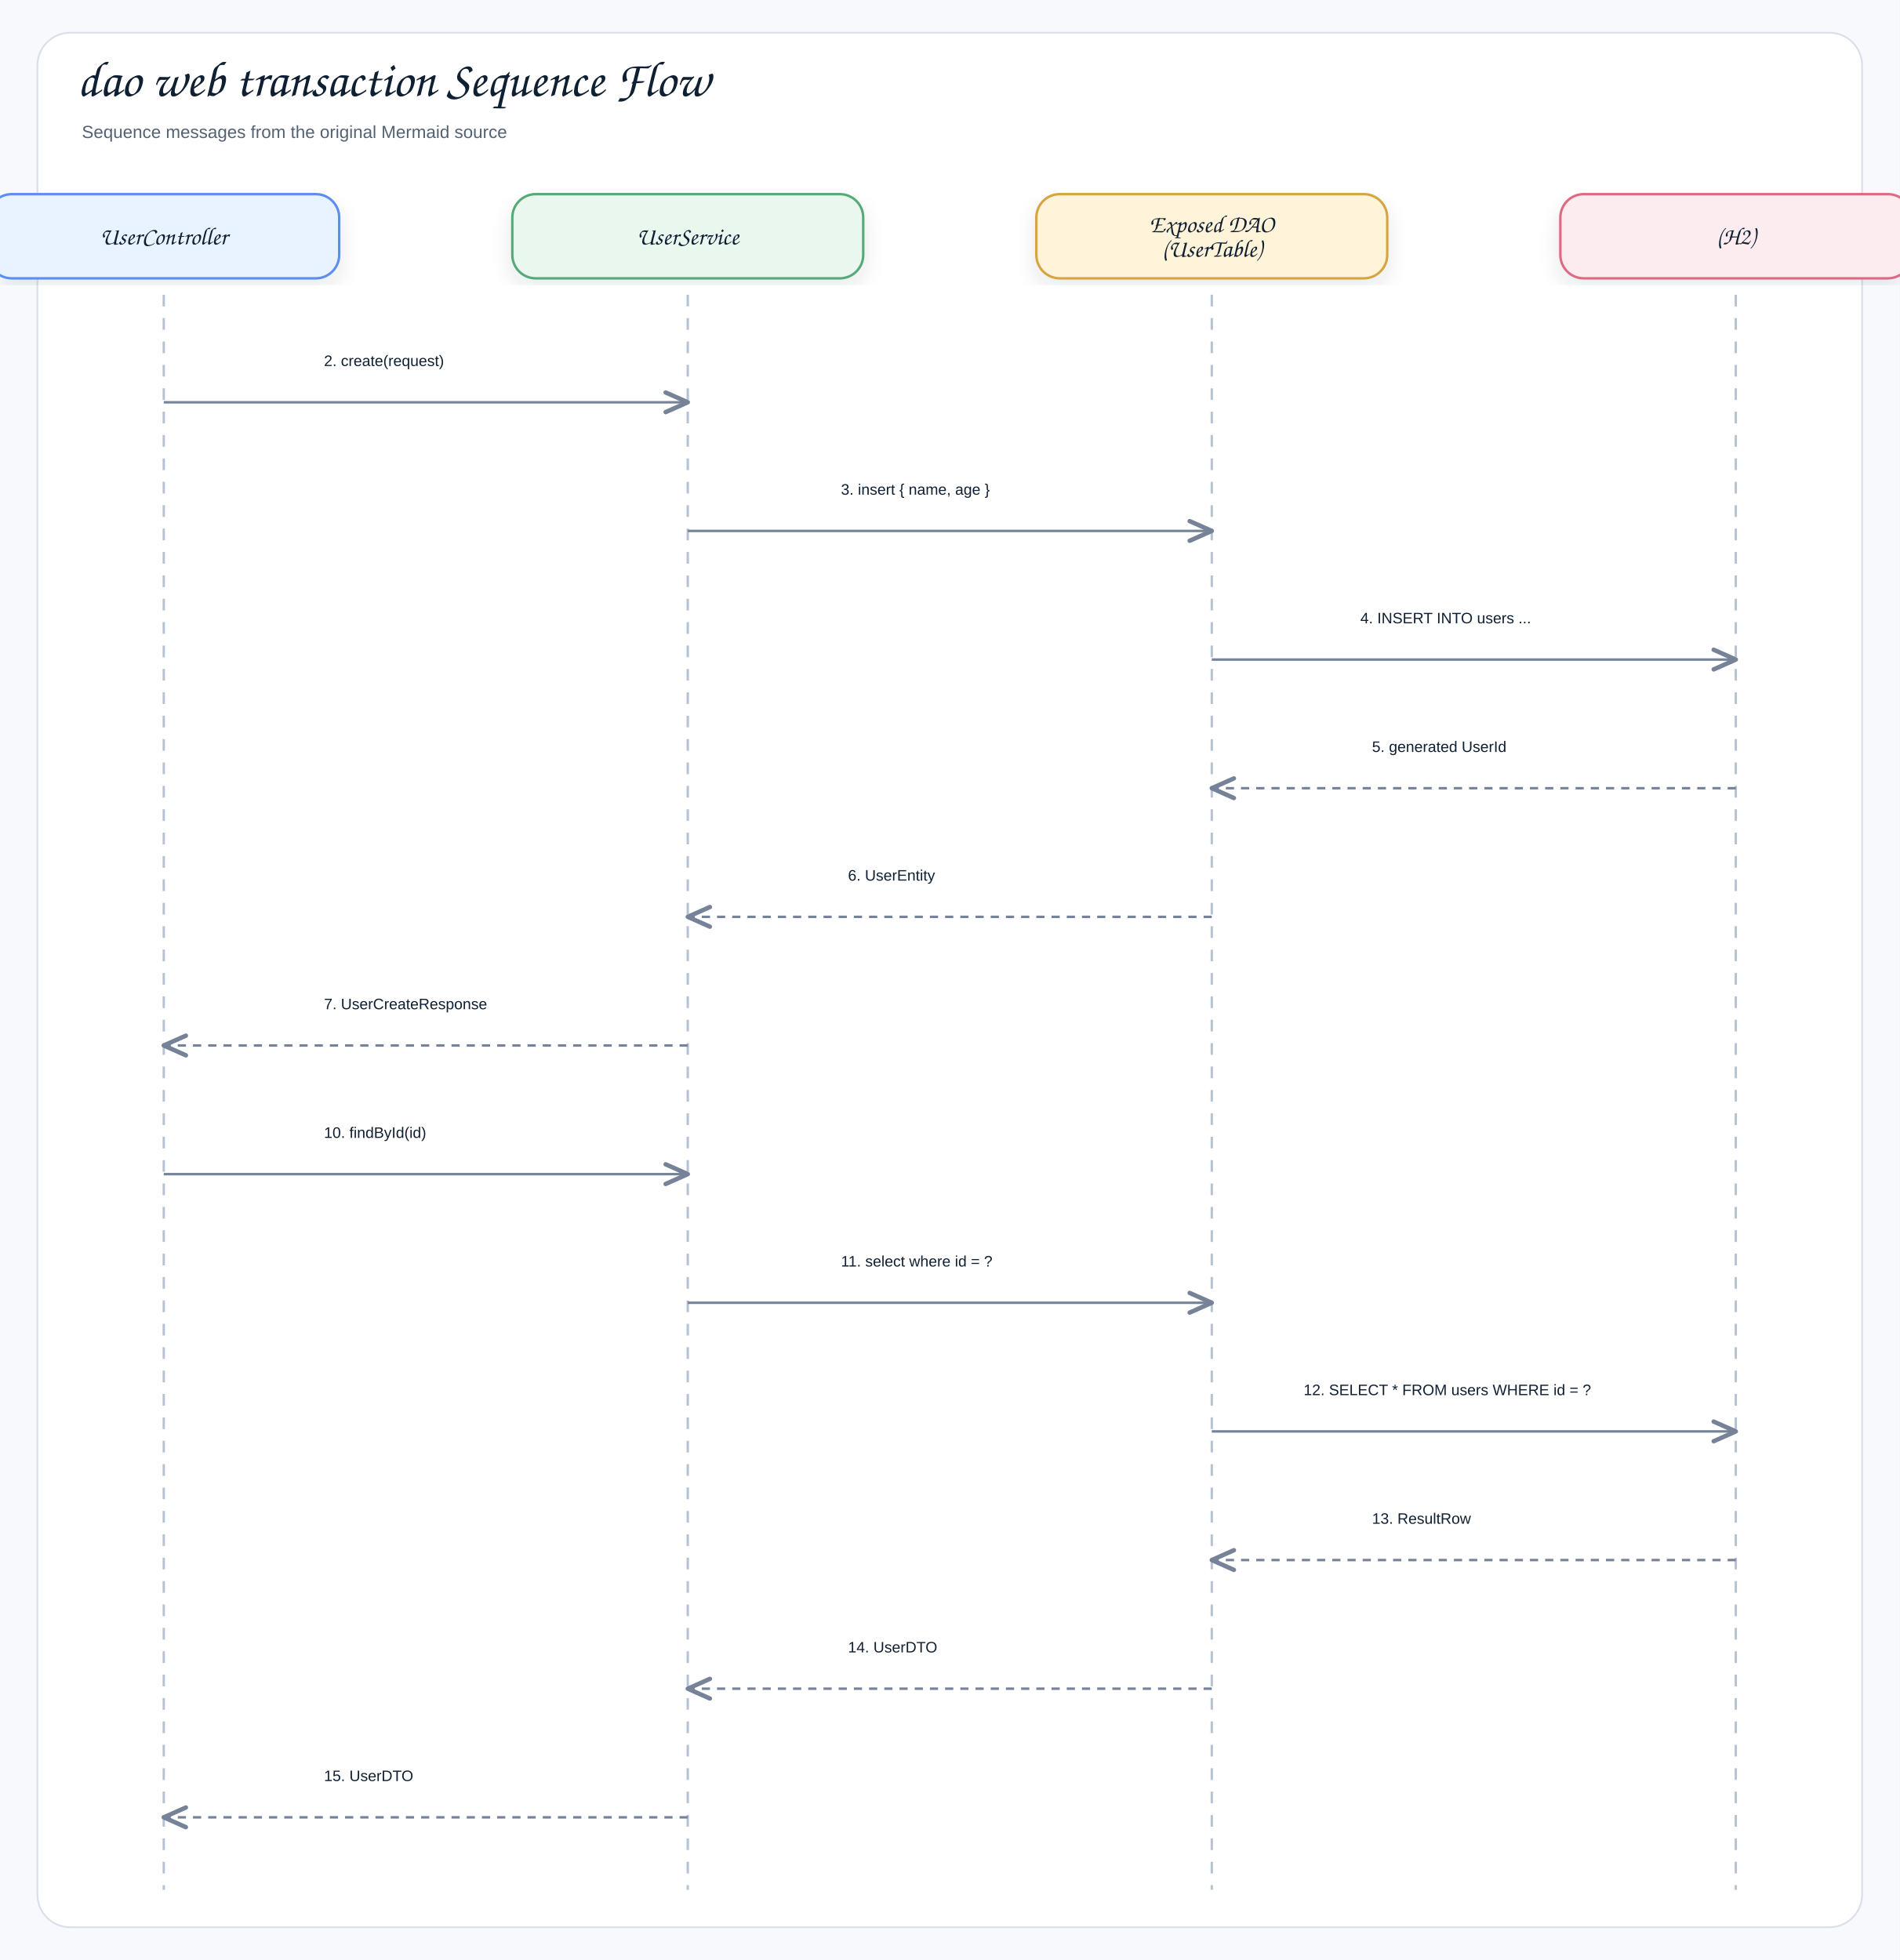
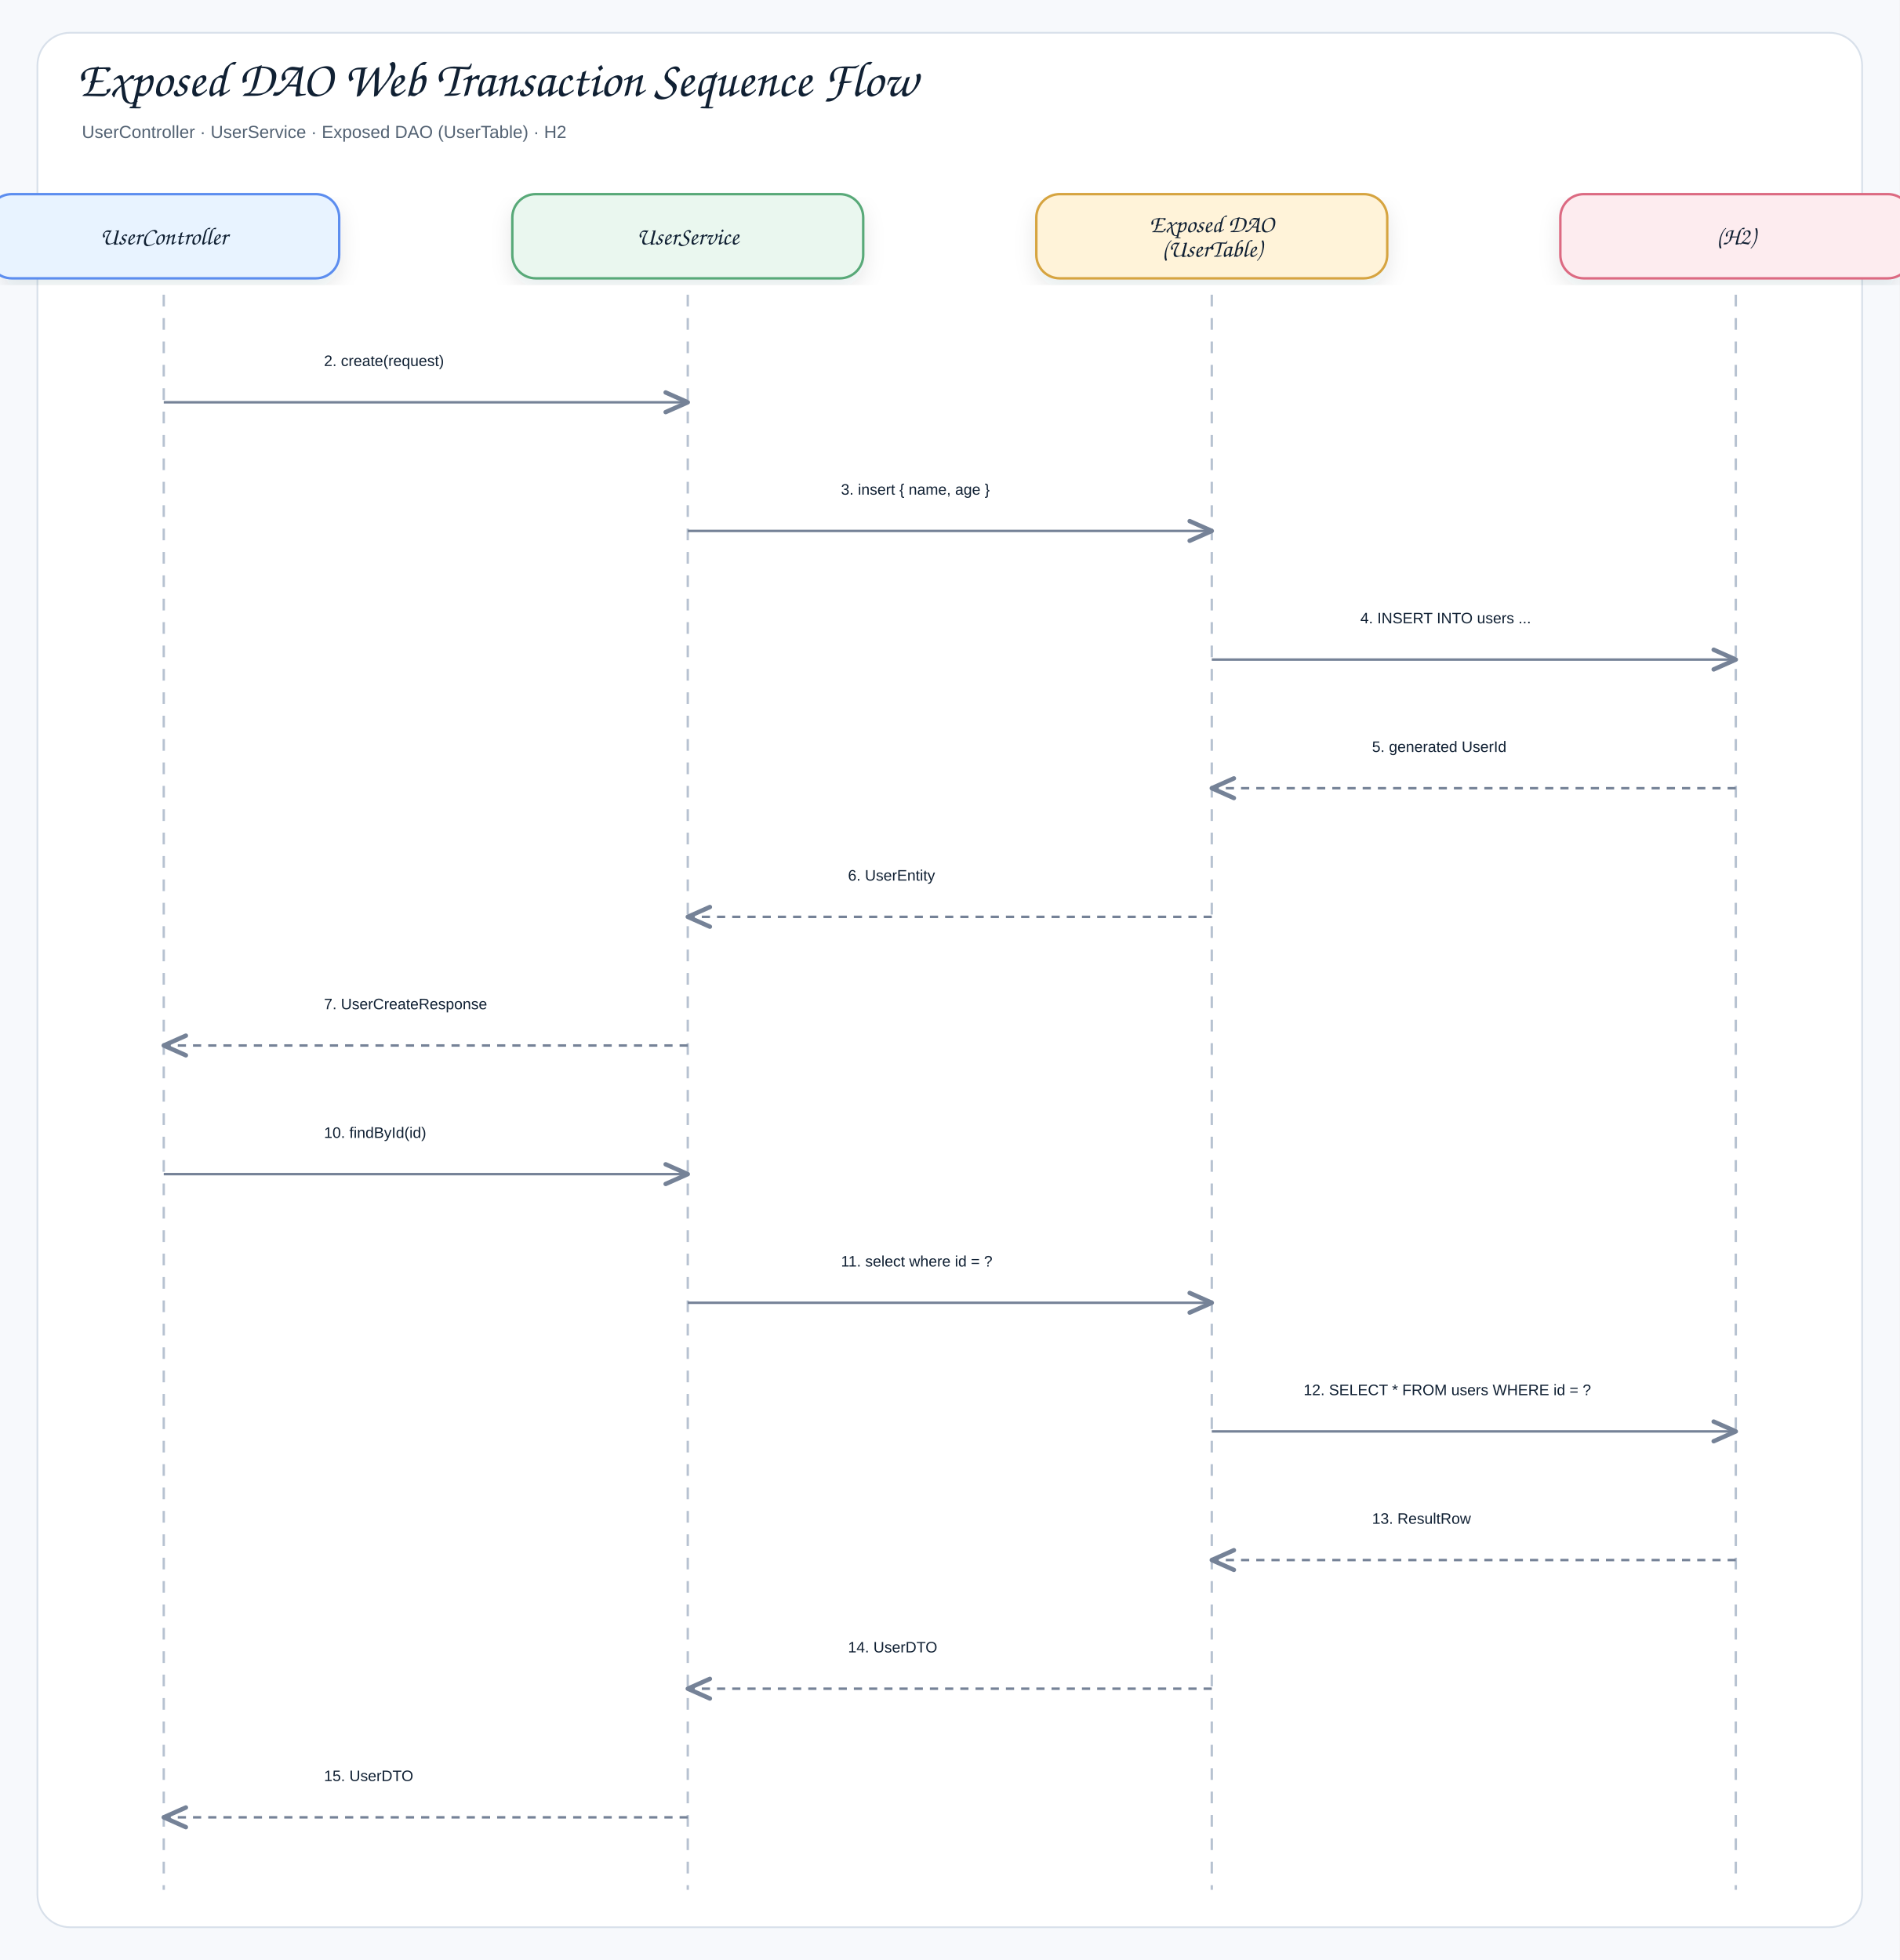
- <svg xmlns="http://www.w3.org/2000/svg" width="1624" height="1676" viewBox="0 0 1624 1676" role="img" aria-label="dao web transaction Sequence Flow">
+ <svg xmlns="http://www.w3.org/2000/svg" width="1624" height="1676" viewBox="0 0 1624 1676" role="img" aria-label="Exposed DAO Web Transaction Sequence Flow">
  <defs>
    <filter id="shadow" x="-8%" y="-8%" width="116%" height="116%">
      <feDropShadow dx="0" dy="8" stdDeviation="9" flood-color="#1f2937" flood-opacity="0.10" />
    </filter>
    <marker id="openArrow" markerWidth="12" markerHeight="10" refX="10" refY="5" orient="auto" markerUnits="strokeWidth">
      <path d="M 1 1 L 10 5 L 1 9" fill="none" stroke="#758297" stroke-width="1.8" stroke-linecap="round" stroke-linejoin="round" />
    </marker>
    <marker id="inherit" markerWidth="14" markerHeight="12" refX="12" refY="6" orient="auto" markerUnits="strokeWidth">
      <path d="M 0 1 L 12 6 L 0 11 Z" fill="#ffffff" stroke="#758297" stroke-width="1.8" />
    </marker>
    <style>
    .canvas{fill:#f7f9fc}.frame{fill:#fff;stroke:#d8e0ea;stroke-width:1.5}
    .title{font-family:"Architects Daughter","Comic Sans MS","Comic Sans",cursive;font-size:43px;font-weight:400;fill:#102033}
    .subtitle{font-family:"Comic Sans MS","Comic Sans","Comic Neue",Arial,sans-serif;font-size:15px;font-weight:400;fill:#536273}
    .label{font-family:"Architects Daughter","Comic Sans MS","Comic Sans",cursive;font-size:25px;font-weight:400;fill:#102033}
    .smallLabel{font-family:"Architects Daughter","Comic Sans MS","Comic Sans",cursive;font-size:21px;font-weight:400;fill:#102033}
    .mono{font-family:"Comic Sans MS","Comic Sans","Comic Neue",Arial,sans-serif;font-size:12px;font-weight:400;fill:#102033}
    .small{font-family:"Comic Sans MS","Comic Sans","Comic Neue",Arial,sans-serif;font-size:12px;font-weight:400;fill:#536273}
    .strong{font-family:"Comic Sans MS","Comic Sans","Comic Neue",Arial,sans-serif;font-size:13px;font-weight:400;fill:#102033}
    .card{stroke-width:2.1;filter:url(#shadow)}.compartment{stroke-width:1.5;fill:none}
    .line{stroke:#758297;stroke-width:2.1;fill:none;marker-end:url(#openArrow)}
    .plainLine{stroke:#758297;stroke-width:2.1;fill:none}
    .dashed{stroke:#758297;stroke-width:2.1;stroke-dasharray:7 6;fill:none;marker-end:url(#openArrow)}
    .inheritLine{stroke:#758297;stroke-width:2.2;fill:none;marker-end:url(#inherit)}
    .implLine{stroke:#758297;stroke-width:2.2;stroke-dasharray:8 7;fill:none;marker-end:url(#inherit)}
  </style>
  </defs>
  <rect class="canvas" width="1624" height="1676" />
  <rect class="frame" x="32" y="28" width="1560" height="1620" rx="28" />
-   <text class="title" x="66" y="82">dao web transaction Sequence Flow</text>
-   <text class="subtitle" x="70" y="118">Sequence messages from the original Mermaid source</text>
+   <text class="title" x="66" y="82">Exposed DAO Web Transaction Sequence Flow</text>
+   <text class="subtitle" x="70" y="118">UserController · UserService · Exposed DAO (UserTable) · H2</text>
  <rect class="card" x="-10" y="166" width="300" height="72" rx="20" fill="#E8F3FF" stroke="#5B8DEF" />
  <text class="smallLabel" x="140" y="209" text-anchor="middle">UserController</text>
  <line class="lifeline" x1="140" y1="252" x2="140" y2="1616" stroke="#b7c2d1" stroke-width="2" stroke-dasharray="10 10" />
  <rect class="card" x="438" y="166" width="300" height="72" rx="20" fill="#EAF7EF" stroke="#58A978" />
  <text class="smallLabel" x="588" y="209" text-anchor="middle">UserService</text>
  <line class="lifeline" x1="588" y1="252" x2="588" y2="1616" stroke="#b7c2d1" stroke-width="2" stroke-dasharray="10 10" />
  <rect class="card" x="886" y="166" width="300" height="72" rx="20" fill="#FFF3D9" stroke="#D6A441" />
  <text class="smallLabel" x="1036" y="198.5" text-anchor="middle">Exposed DAO</text>
  <text class="smallLabel" x="1036" y="219.5" text-anchor="middle">(UserTable)</text>
  <line class="lifeline" x1="1036" y1="252" x2="1036" y2="1616" stroke="#b7c2d1" stroke-width="2" stroke-dasharray="10 10" />
  <rect class="card" x="1334" y="166" width="300" height="72" rx="20" fill="#FDECEF" stroke="#DC6B82" />
  <text class="smallLabel" x="1484" y="209" text-anchor="middle">(H2)</text>
  <line class="lifeline" x1="1484" y1="252" x2="1484" y2="1616" stroke="#b7c2d1" stroke-width="2" stroke-dasharray="10 10" />
  <rect x="259" y="286" width="210" height="40" rx="12" fill="#ffffff" opacity="0.97" />
  <text class="strong" x="277" y="313" text-anchor="start">2. create(request)</text>
  <path class="line" d="M140 344 L588 344" />
  <rect x="701" y="396" width="222" height="40" rx="12" fill="#ffffff" opacity="0.97" />
  <text class="strong" x="719" y="423" text-anchor="start">3. insert { name, age }</text>
  <path class="line" d="M588 454 L1036 454" />
  <rect x="1145" y="506" width="230" height="40" rx="12" fill="#ffffff" opacity="0.97" />
  <text class="strong" x="1163" y="533" text-anchor="start">4. INSERT INTO users ...</text>
  <path class="line" d="M1036 564 L1484 564" />
  <rect x="1155" y="616" width="210" height="40" rx="12" fill="#ffffff" opacity="0.97" />
  <text class="strong" x="1173" y="643" text-anchor="start">5. generated UserId</text>
  <path class="dashed" d="M1484 674 L1036 674" />
  <rect x="707" y="726" width="210" height="40" rx="12" fill="#ffffff" opacity="0.97" />
  <text class="strong" x="725" y="753" text-anchor="start">6. UserEntity</text>
  <path class="dashed" d="M1036 784 L588 784" />
  <rect x="259" y="836" width="210" height="40" rx="12" fill="#ffffff" opacity="0.97" />
  <text class="strong" x="277" y="863" text-anchor="start">7. UserCreateResponse</text>
  <path class="dashed" d="M588 894 L140 894" />
  <rect x="259" y="946" width="210" height="40" rx="12" fill="#ffffff" opacity="0.97" />
  <text class="strong" x="277" y="973" text-anchor="start">10. findById(id)</text>
  <path class="line" d="M140 1004 L588 1004" />
  <rect x="701" y="1056" width="222" height="40" rx="12" fill="#ffffff" opacity="0.97" />
  <text class="strong" x="719" y="1083" text-anchor="start">11. select where id = ?</text>
  <path class="line" d="M588 1114 L1036 1114" />
  <rect x="1096.5" y="1166" width="327" height="40" rx="12" fill="#ffffff" opacity="0.97" />
  <text class="strong" x="1114.5" y="1193" text-anchor="start">12. SELECT * FROM users WHERE id = ?</text>
  <path class="line" d="M1036 1224 L1484 1224" />
  <rect x="1155" y="1276" width="210" height="40" rx="12" fill="#ffffff" opacity="0.97" />
  <text class="strong" x="1173" y="1303" text-anchor="start">13. ResultRow</text>
  <path class="dashed" d="M1484 1334 L1036 1334" />
  <rect x="707" y="1386" width="210" height="40" rx="12" fill="#ffffff" opacity="0.97" />
  <text class="strong" x="725" y="1413" text-anchor="start">14. UserDTO</text>
  <path class="dashed" d="M1036 1444 L588 1444" />
  <rect x="259" y="1496" width="210" height="40" rx="12" fill="#ffffff" opacity="0.97" />
  <text class="strong" x="277" y="1523" text-anchor="start">15. UserDTO</text>
  <path class="dashed" d="M588 1554 L140 1554" />
</svg>
